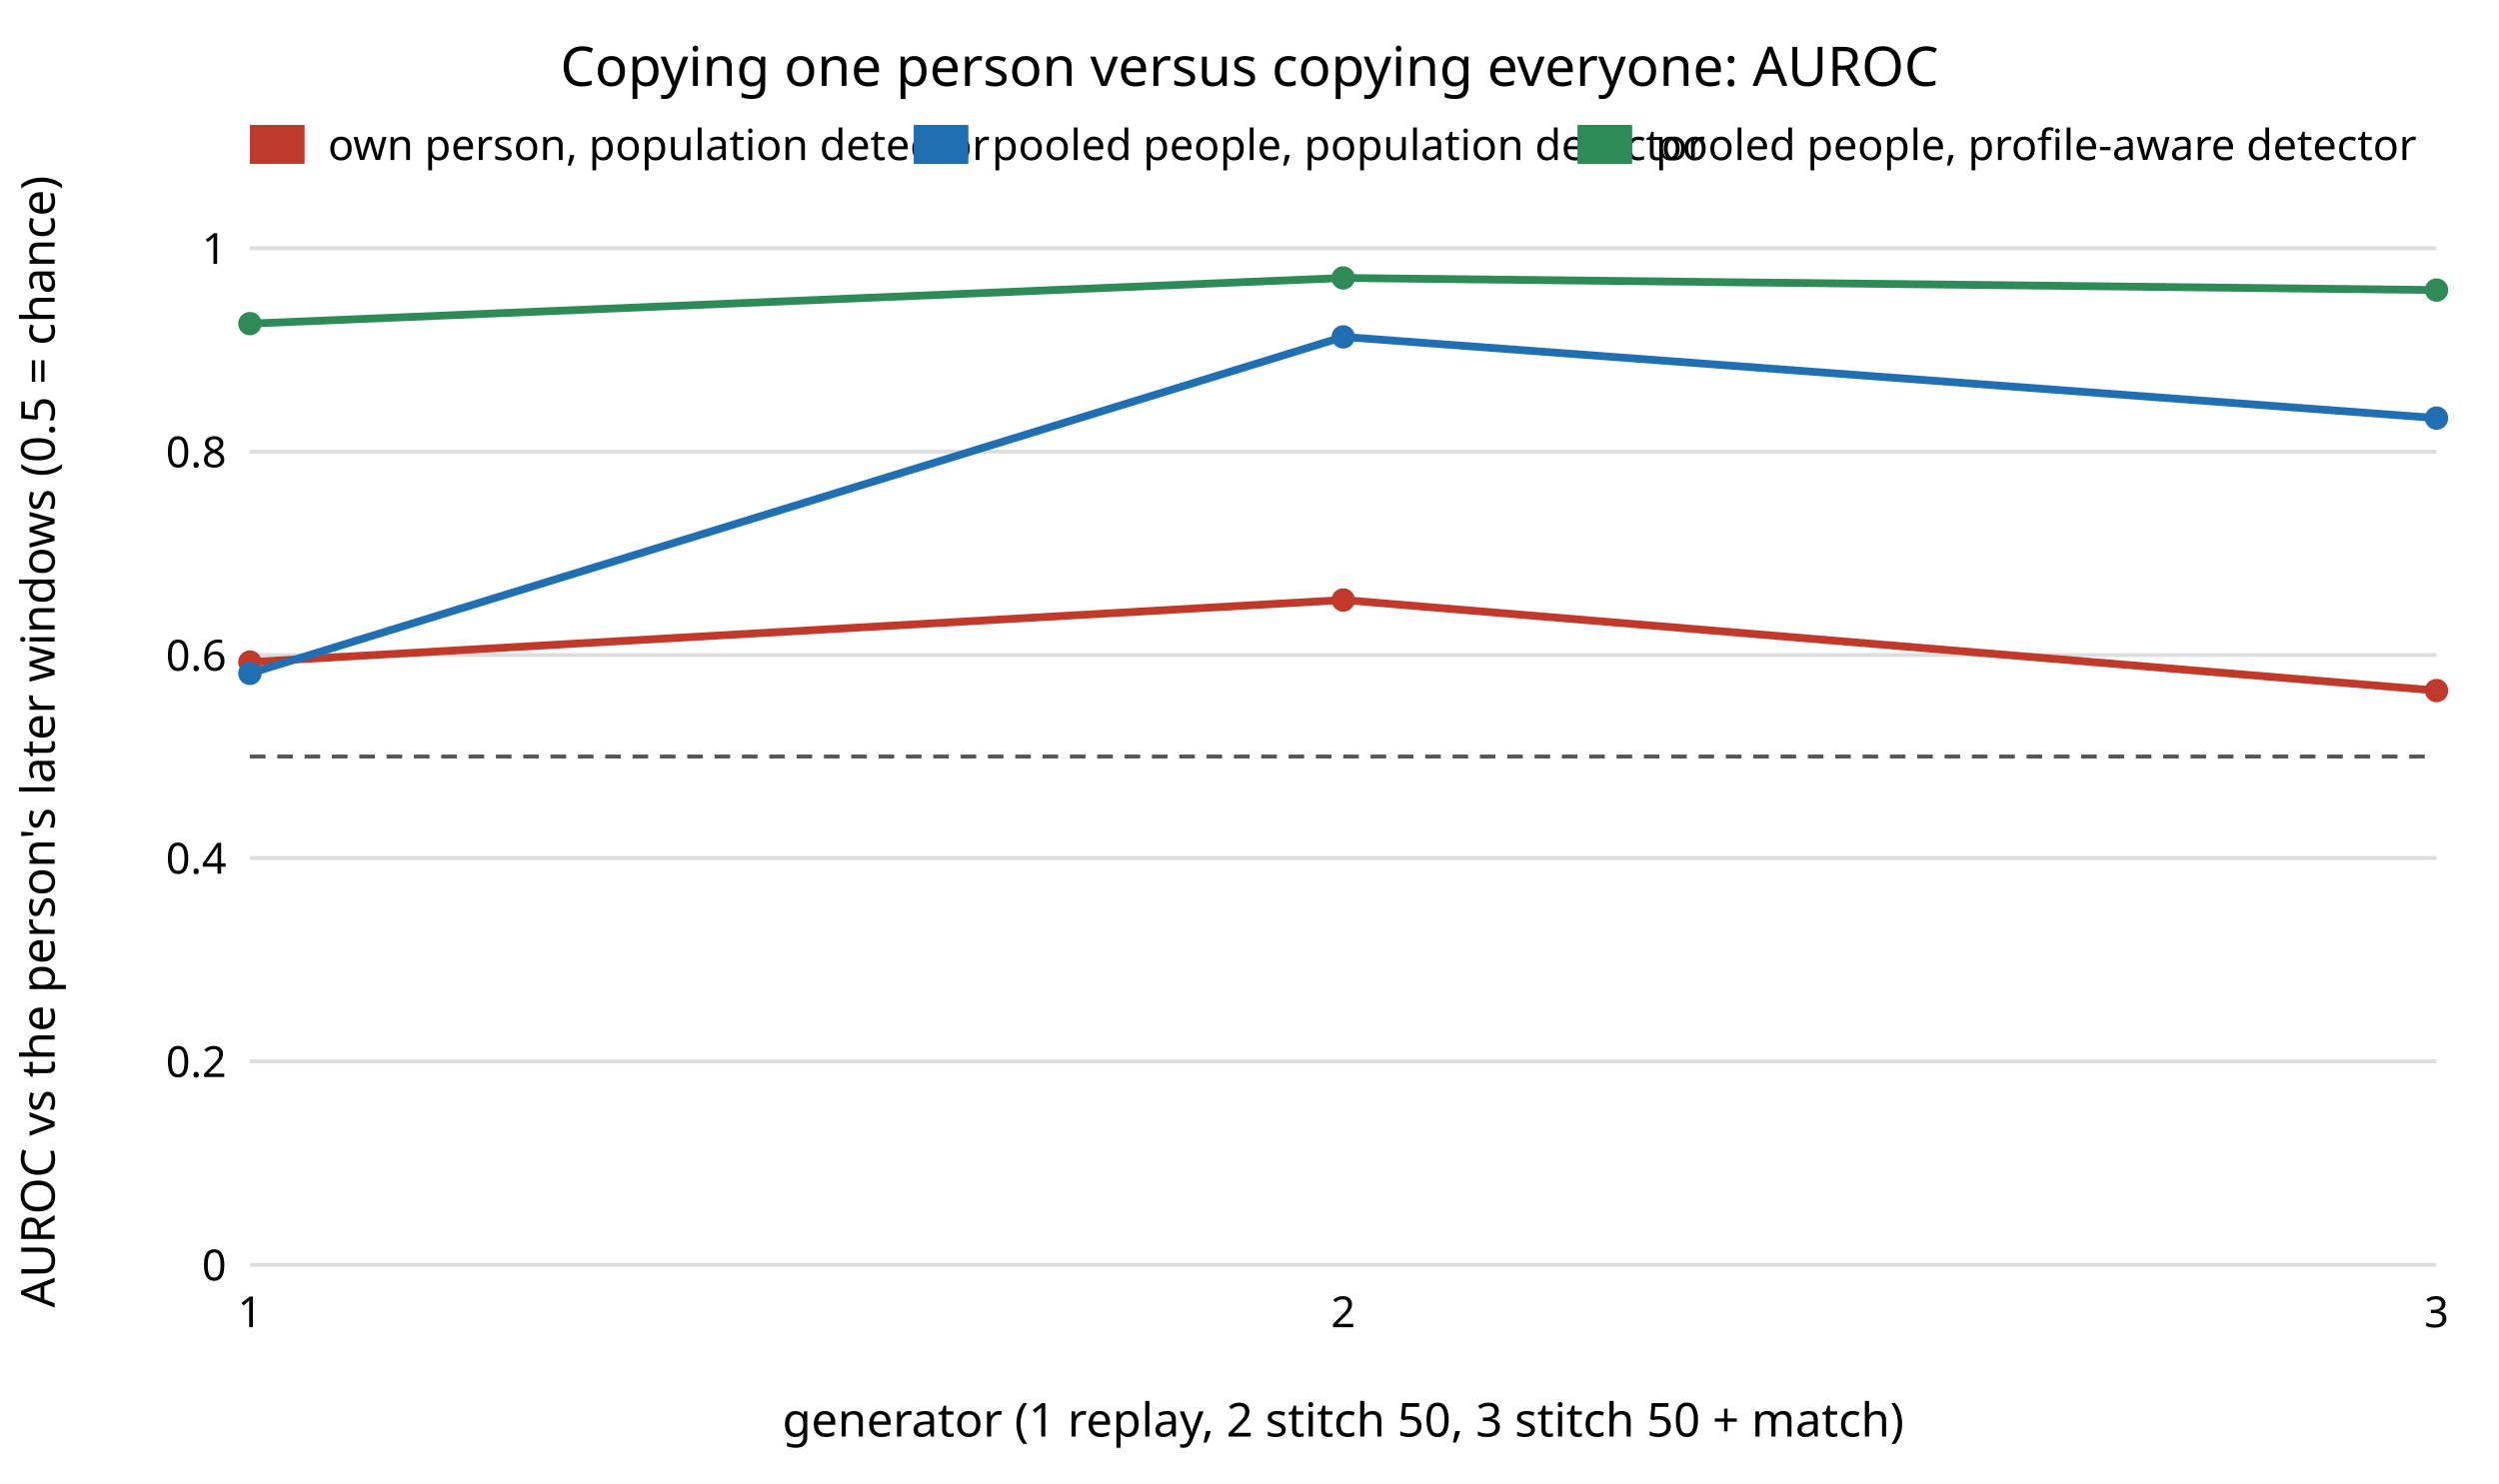
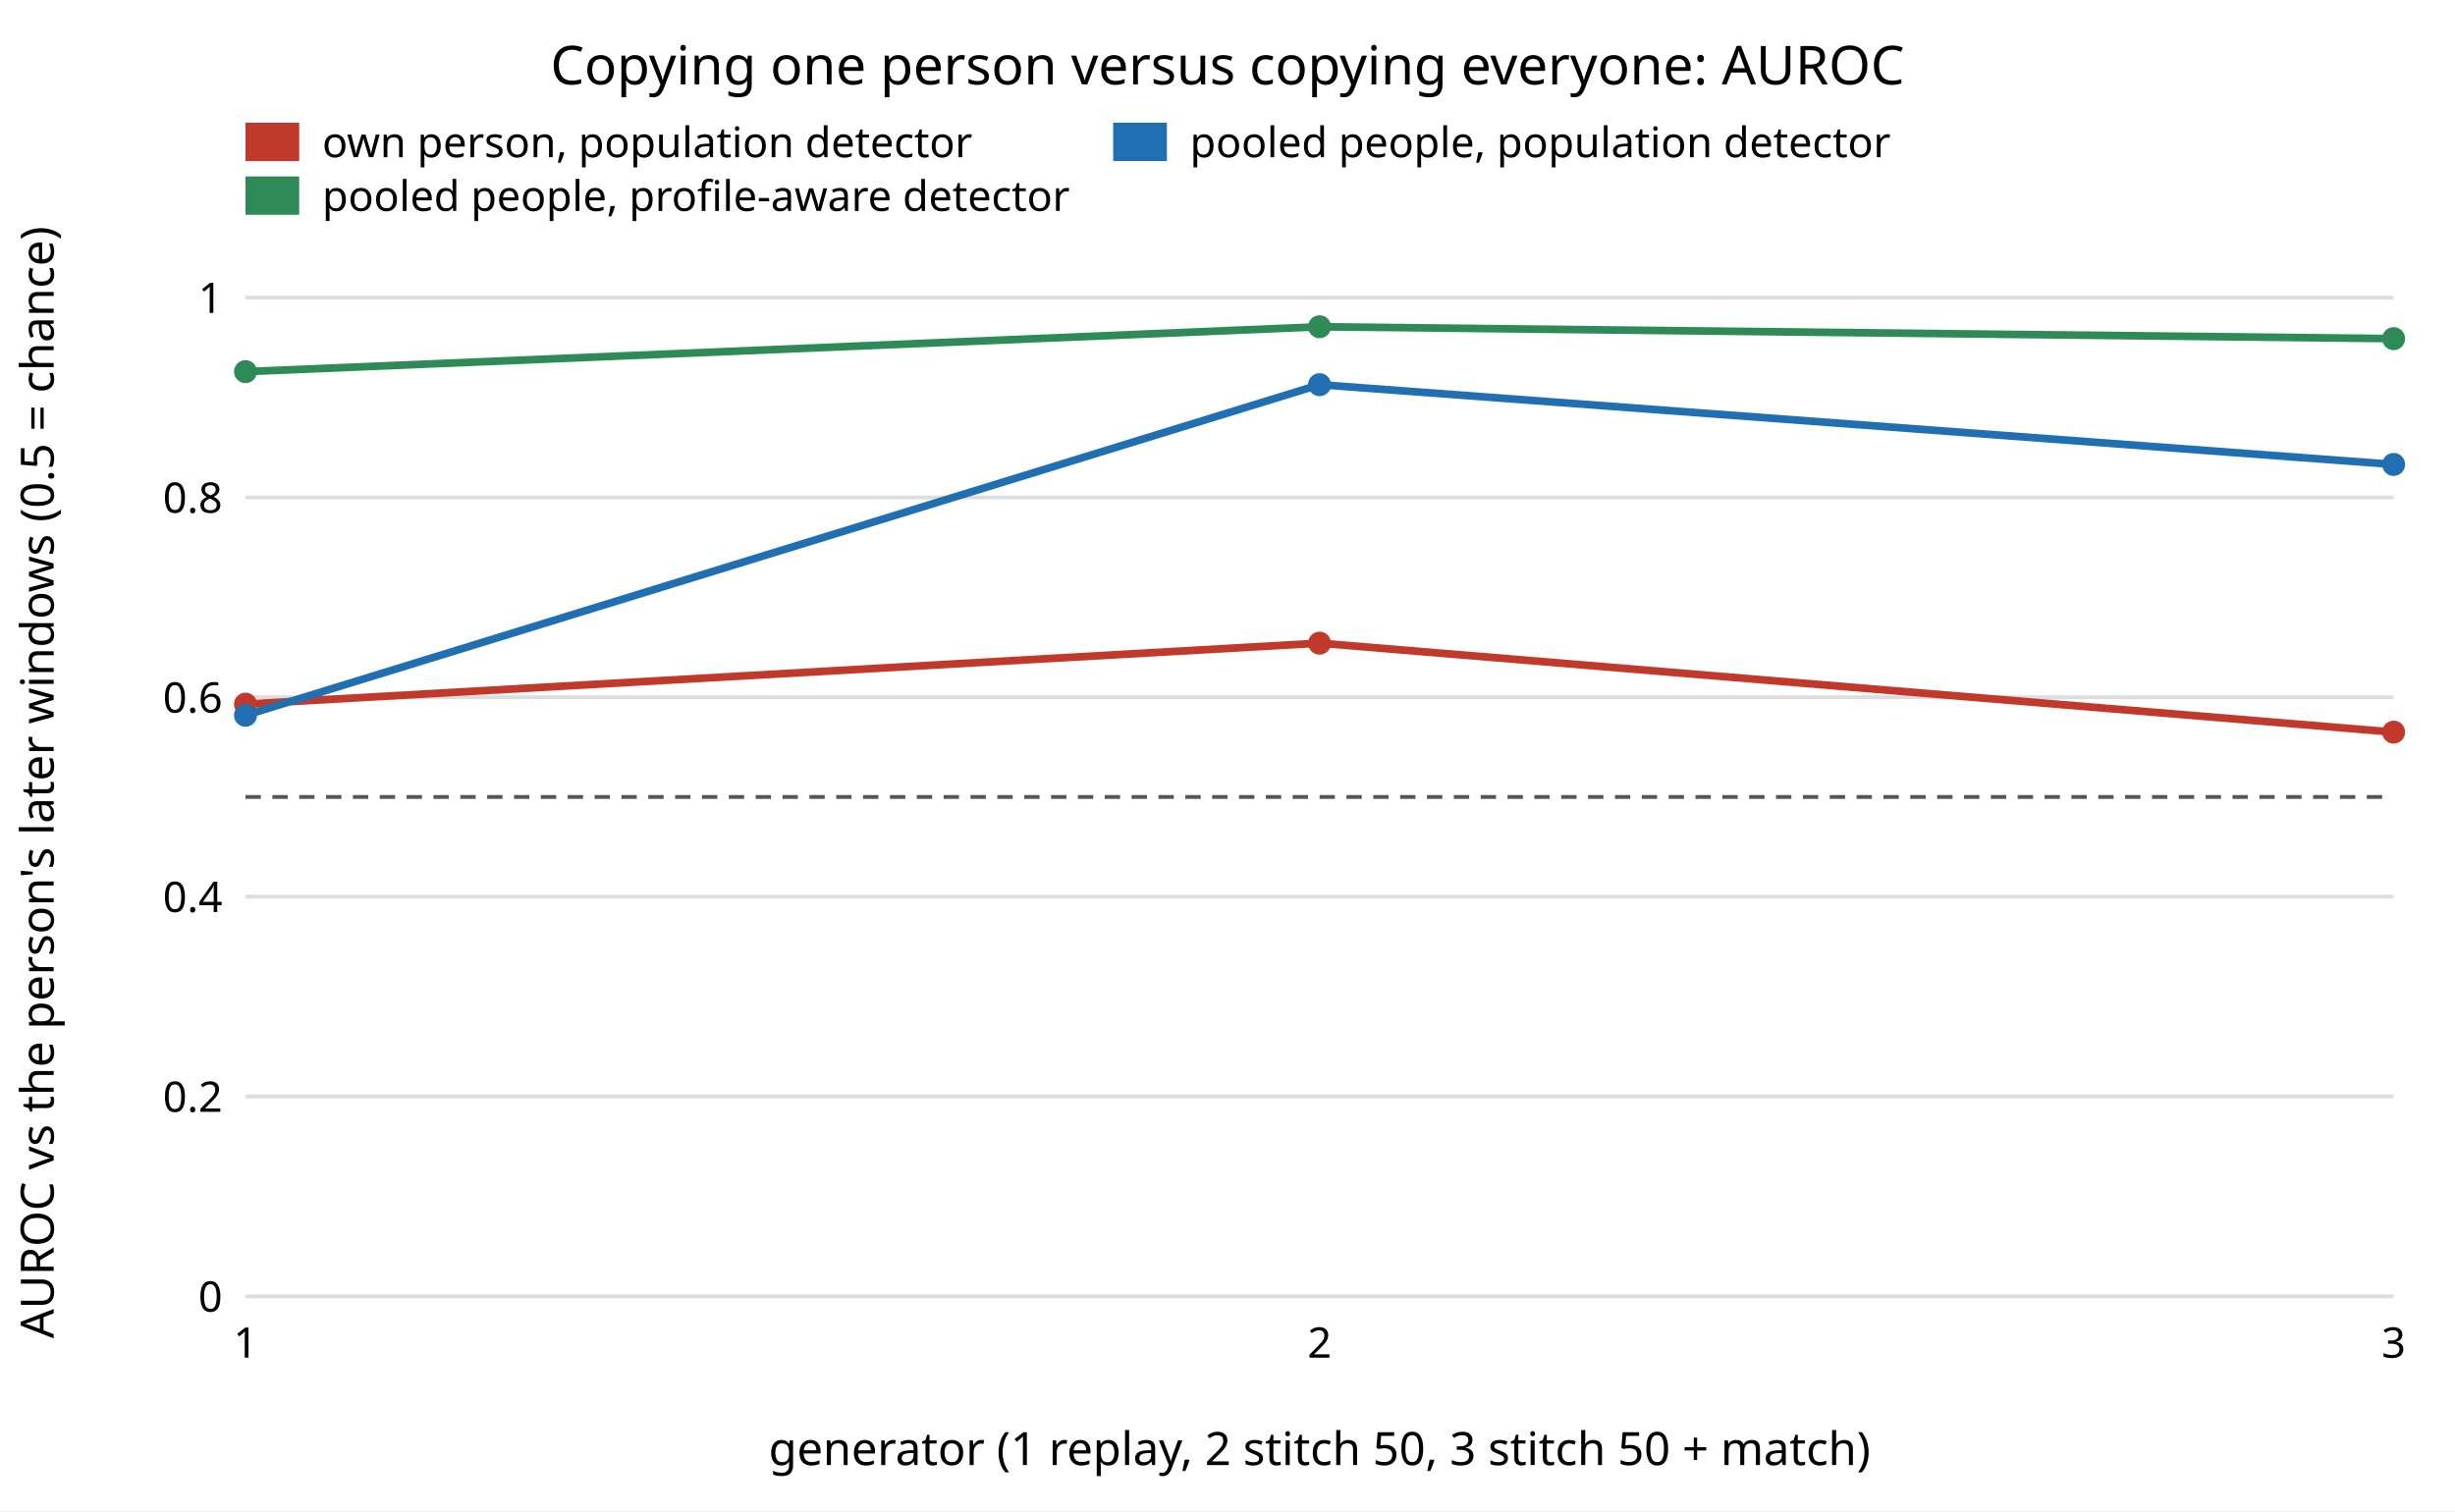
- <svg xmlns="http://www.w3.org/2000/svg" viewBox="0 0 640 380" role="img" aria-label="Line plot of detector AUROC for three copying generators (1 whole-window replay, 2 50-frame stitch, 3 50-frame join-matched stitch) drawn from the same person's earlier windows or from other people; own-person copies stay near 0.6, pooled copies reach 0.96 once the detector knows the person">
-   <rect width="640" height="380" fill="#fff" />
+ <svg xmlns="http://www.w3.org/2000/svg" viewBox="0 0 640 394" role="img" aria-label="Line plot of detector AUROC for three copying generators (1 whole-window replay, 2 50-frame stitch, 3 50-frame join-matched stitch) drawn from the same person's earlier windows or from other people; own-person copies stay near 0.6, pooled copies reach 0.96 once the detector knows the person">
+   <rect width="640" height="394" fill="#fff" />
  <text x="320.0" y="22" text-anchor="middle" font-family="sans-serif" font-size="14">Copying one person versus copying everyone: AUROC</text>
-   <line x1="64" x2="624" y1="324.0" y2="324.0" stroke="#ddd" />
-   <text x="58" y="328.0" text-anchor="end" font-family="sans-serif" font-size="11">0</text>
-   <line x1="64" x2="624" y1="271.9" y2="271.9" stroke="#ddd" />
-   <text x="58" y="275.9" text-anchor="end" font-family="sans-serif" font-size="11">0.2</text>
-   <line x1="64" x2="624" y1="219.8" y2="219.8" stroke="#ddd" />
-   <text x="58" y="223.8" text-anchor="end" font-family="sans-serif" font-size="11">0.4</text>
-   <line x1="64" x2="624" y1="167.8" y2="167.8" stroke="#ddd" />
-   <text x="58" y="171.8" text-anchor="end" font-family="sans-serif" font-size="11">0.6</text>
-   <line x1="64" x2="624" y1="115.7" y2="115.7" stroke="#ddd" />
-   <text x="58" y="119.7" text-anchor="end" font-family="sans-serif" font-size="11">0.8</text>
-   <line x1="64" x2="624" y1="63.6" y2="63.6" stroke="#ddd" />
-   <text x="58" y="67.6" text-anchor="end" font-family="sans-serif" font-size="11">1</text>
-   <text x="64.0" y="340" text-anchor="middle" font-family="sans-serif" font-size="11">1</text>
-   <text x="344.0" y="340" text-anchor="middle" font-family="sans-serif" font-size="11">2</text>
-   <text x="624.0" y="340" text-anchor="middle" font-family="sans-serif" font-size="11">3</text>
-   <text x="344.0" y="368" text-anchor="middle" font-family="sans-serif" font-size="12">generator (1 replay, 2 stitch 50, 3 stitch 50 + match)</text>
-   <text x="14" y="190.0" text-anchor="middle" font-family="sans-serif" font-size="12" transform="rotate(-90 14 190.0)">AUROC vs the person's later windows (0.5 = chance)</text>
-   <line x1="64" x2="624" y1="193.8" y2="193.8" stroke="#555" stroke-dasharray="4 3" />
-   <polyline points="64.0,169.6 344.0,153.7 624.0,176.9" fill="none" stroke="#c0392b" stroke-width="2" />
-   <circle cx="64.0" cy="169.6" r="3" fill="#c0392b" />
-   <circle cx="344.0" cy="153.7" r="3" fill="#c0392b" />
-   <circle cx="624.0" cy="176.9" r="3" fill="#c0392b" />
+   <line x1="64" x2="624" y1="338.0" y2="338.0" stroke="#ddd" />
+   <text x="58" y="342.0" text-anchor="end" font-family="sans-serif" font-size="11">0</text>
+   <line x1="64" x2="624" y1="285.9" y2="285.9" stroke="#ddd" />
+   <text x="58" y="289.9" text-anchor="end" font-family="sans-serif" font-size="11">0.2</text>
+   <line x1="64" x2="624" y1="233.8" y2="233.8" stroke="#ddd" />
+   <text x="58" y="237.8" text-anchor="end" font-family="sans-serif" font-size="11">0.4</text>
+   <line x1="64" x2="624" y1="181.8" y2="181.8" stroke="#ddd" />
+   <text x="58" y="185.8" text-anchor="end" font-family="sans-serif" font-size="11">0.6</text>
+   <line x1="64" x2="624" y1="129.7" y2="129.7" stroke="#ddd" />
+   <text x="58" y="133.7" text-anchor="end" font-family="sans-serif" font-size="11">0.8</text>
+   <line x1="64" x2="624" y1="77.6" y2="77.6" stroke="#ddd" />
+   <text x="58" y="81.6" text-anchor="end" font-family="sans-serif" font-size="11">1</text>
+   <text x="64.0" y="354" text-anchor="middle" font-family="sans-serif" font-size="11">1</text>
+   <text x="344.0" y="354" text-anchor="middle" font-family="sans-serif" font-size="11">2</text>
+   <text x="624.0" y="354" text-anchor="middle" font-family="sans-serif" font-size="11">3</text>
+   <text x="344.0" y="382" text-anchor="middle" font-family="sans-serif" font-size="12">generator (1 replay, 2 stitch 50, 3 stitch 50 + match)</text>
+   <text x="14" y="204.0" text-anchor="middle" font-family="sans-serif" font-size="12" transform="rotate(-90 14 204.0)">AUROC vs the person's later windows (0.5 = chance)</text>
+   <line x1="64" x2="624" y1="207.8" y2="207.8" stroke="#555" stroke-dasharray="4 3" />
+   <polyline points="64.0,183.6 344.0,167.7 624.0,190.9" fill="none" stroke="#c0392b" stroke-width="2" />
+   <circle cx="64.0" cy="183.6" r="3" fill="#c0392b" />
+   <circle cx="344.0" cy="167.7" r="3" fill="#c0392b" />
+   <circle cx="624.0" cy="190.9" r="3" fill="#c0392b" />
  <rect x="64" y="32" width="14" height="10" fill="#c0392b" />
  <text x="84" y="41" font-family="sans-serif" font-size="11">own person, population detector</text>
-   <polyline points="64.0,172.5 344.0,86.3 624.0,107.1" fill="none" stroke="#1f6fb2" stroke-width="2" />
-   <circle cx="64.0" cy="172.5" r="3" fill="#1f6fb2" />
-   <circle cx="344.0" cy="86.3" r="3" fill="#1f6fb2" />
-   <circle cx="624.0" cy="107.1" r="3" fill="#1f6fb2" />
-   <rect x="234" y="32" width="14" height="10" fill="#1f6fb2" />
-   <text x="254" y="41" font-family="sans-serif" font-size="11">pooled people, population detector</text>
-   <polyline points="64.0,82.9 344.0,71.2 624.0,74.3" fill="none" stroke="#2e8b57" stroke-width="2" />
-   <circle cx="64.0" cy="82.9" r="3" fill="#2e8b57" />
-   <circle cx="344.0" cy="71.2" r="3" fill="#2e8b57" />
-   <circle cx="624.0" cy="74.3" r="3" fill="#2e8b57" />
-   <rect x="404" y="32" width="14" height="10" fill="#2e8b57" />
-   <text x="424" y="41" font-family="sans-serif" font-size="11">pooled people, profile-aware detector</text>
+   <polyline points="64.0,186.5 344.0,100.3 624.0,121.1" fill="none" stroke="#1f6fb2" stroke-width="2" />
+   <circle cx="64.0" cy="186.5" r="3" fill="#1f6fb2" />
+   <circle cx="344.0" cy="100.3" r="3" fill="#1f6fb2" />
+   <circle cx="624.0" cy="121.1" r="3" fill="#1f6fb2" />
+   <rect x="290.2" y="32" width="14" height="10" fill="#1f6fb2" />
+   <text x="310.2" y="41" font-family="sans-serif" font-size="11">pooled people, population detector</text>
+   <polyline points="64.0,96.9 344.0,85.2 624.0,88.3" fill="none" stroke="#2e8b57" stroke-width="2" />
+   <circle cx="64.0" cy="96.9" r="3" fill="#2e8b57" />
+   <circle cx="344.0" cy="85.2" r="3" fill="#2e8b57" />
+   <circle cx="624.0" cy="88.3" r="3" fill="#2e8b57" />
+   <rect x="64" y="46" width="14" height="10" fill="#2e8b57" />
+   <text x="84" y="55" font-family="sans-serif" font-size="11">pooled people, profile-aware detector</text>
</svg>
